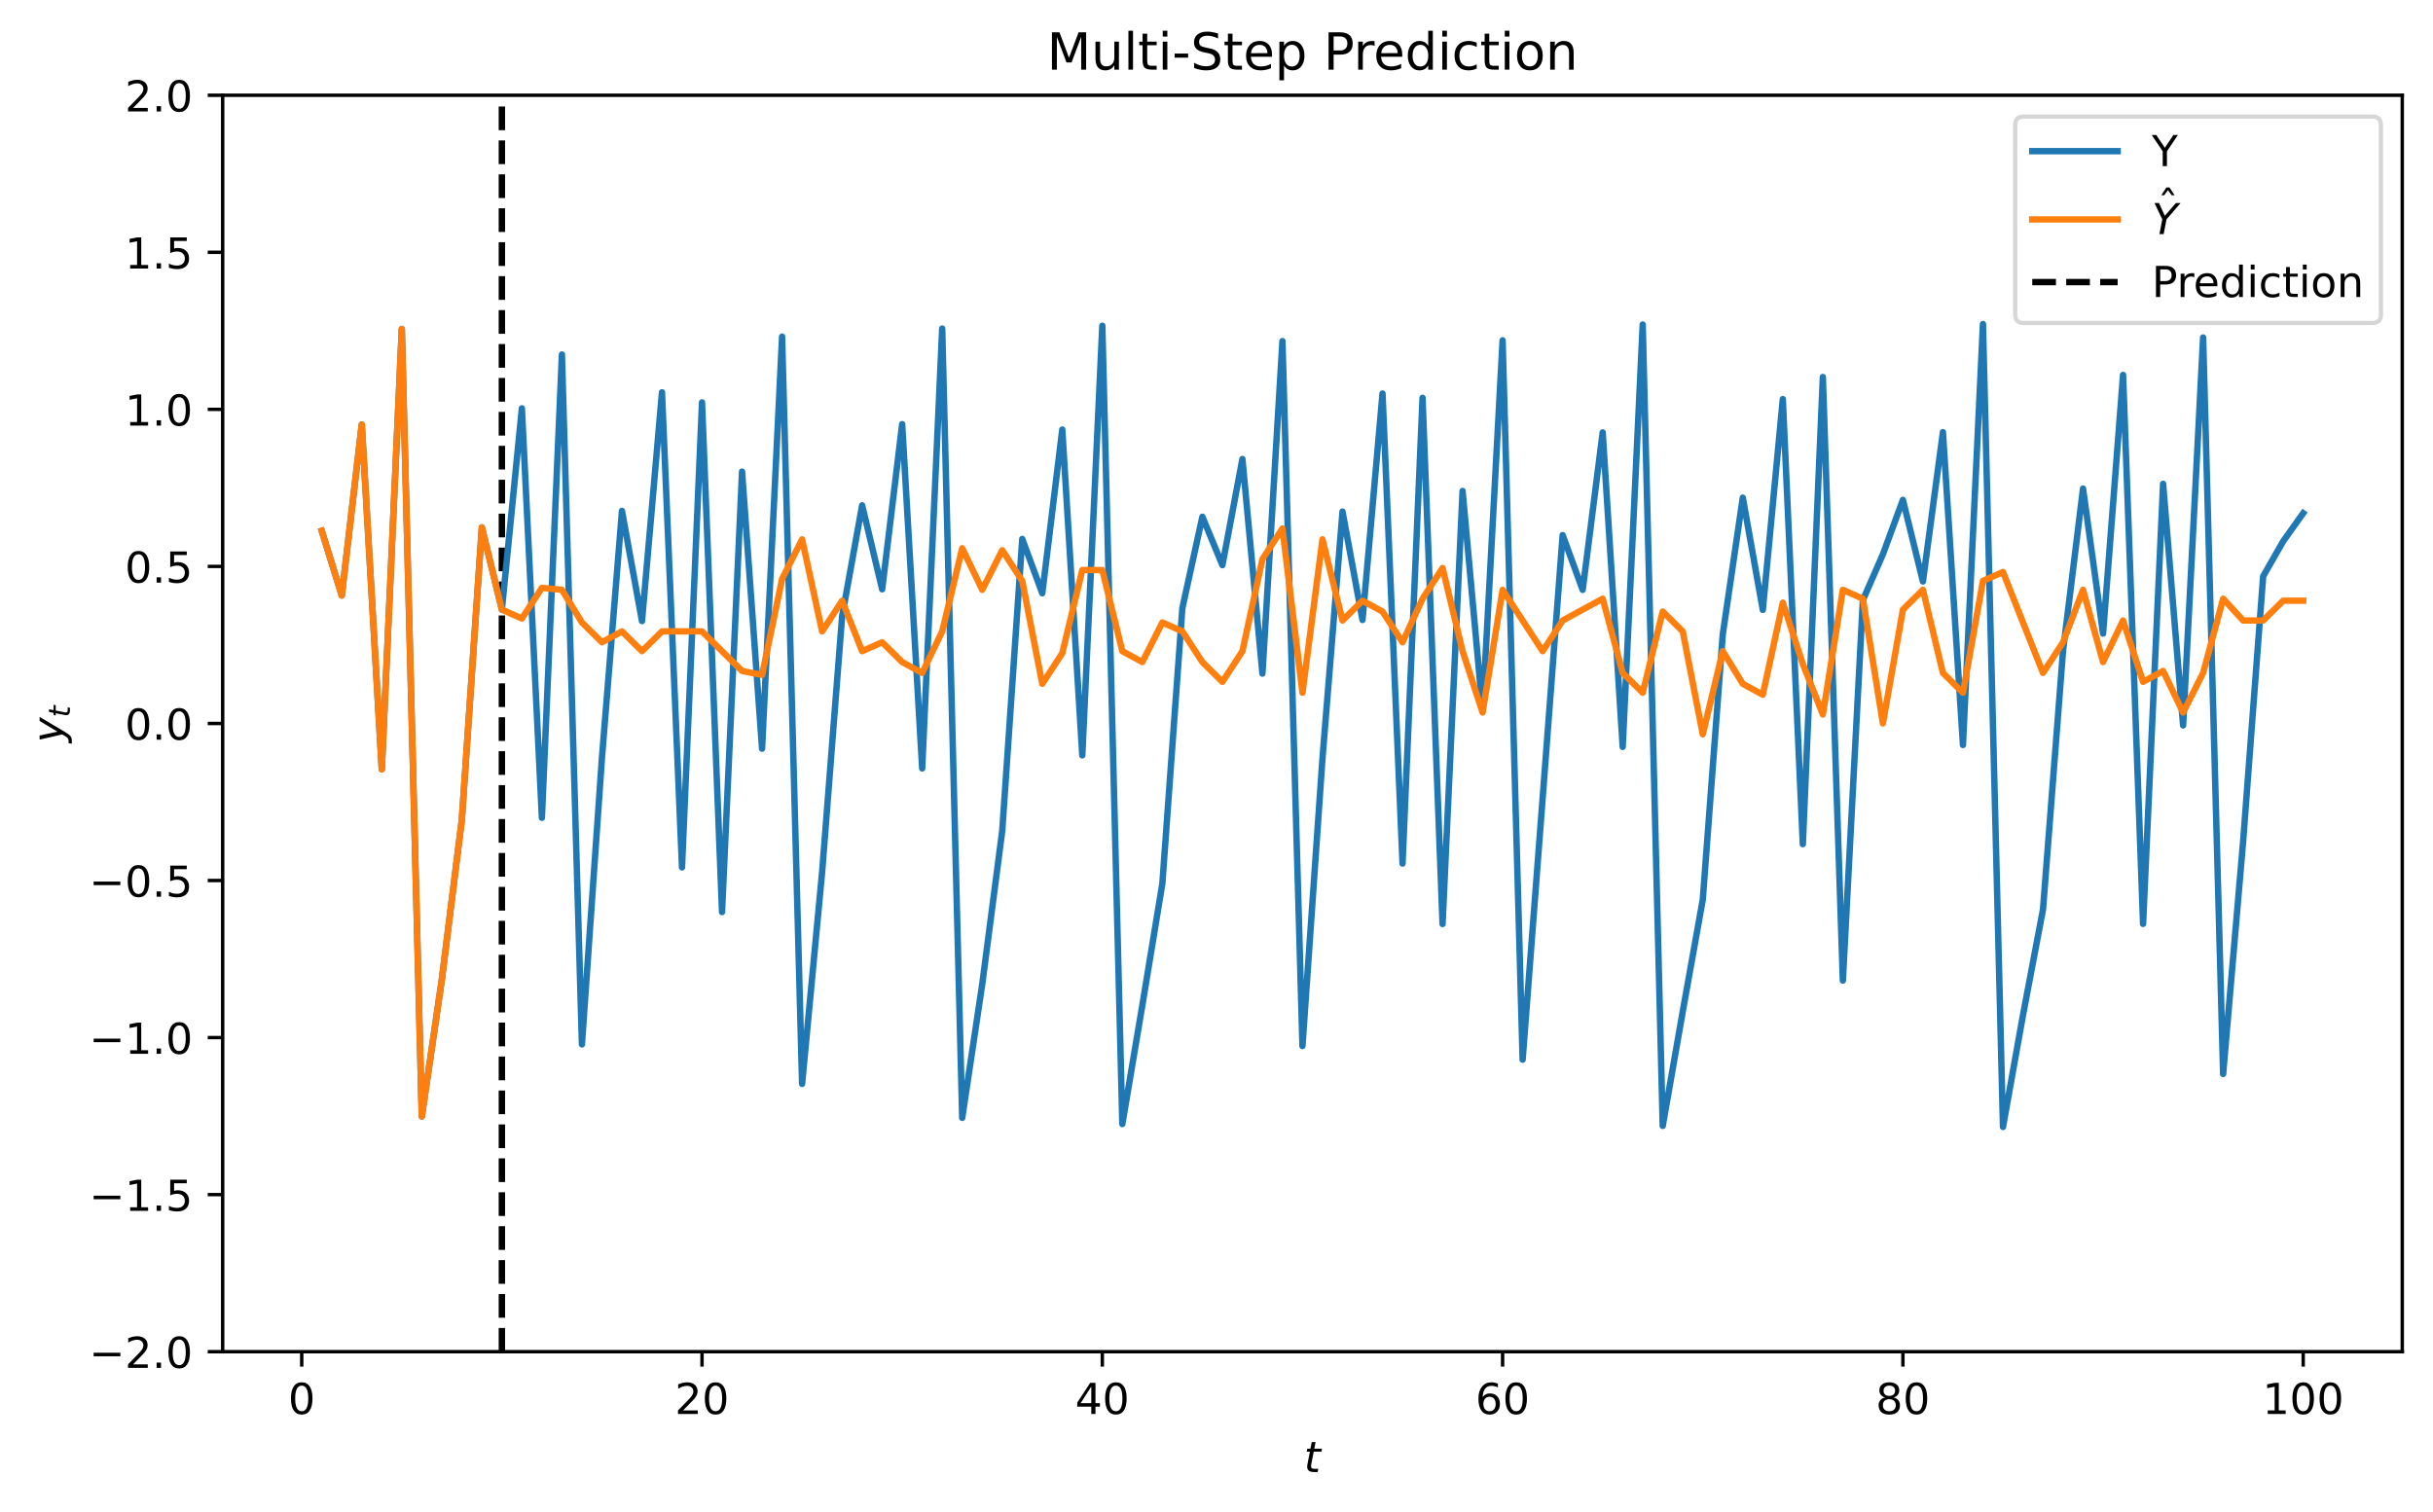
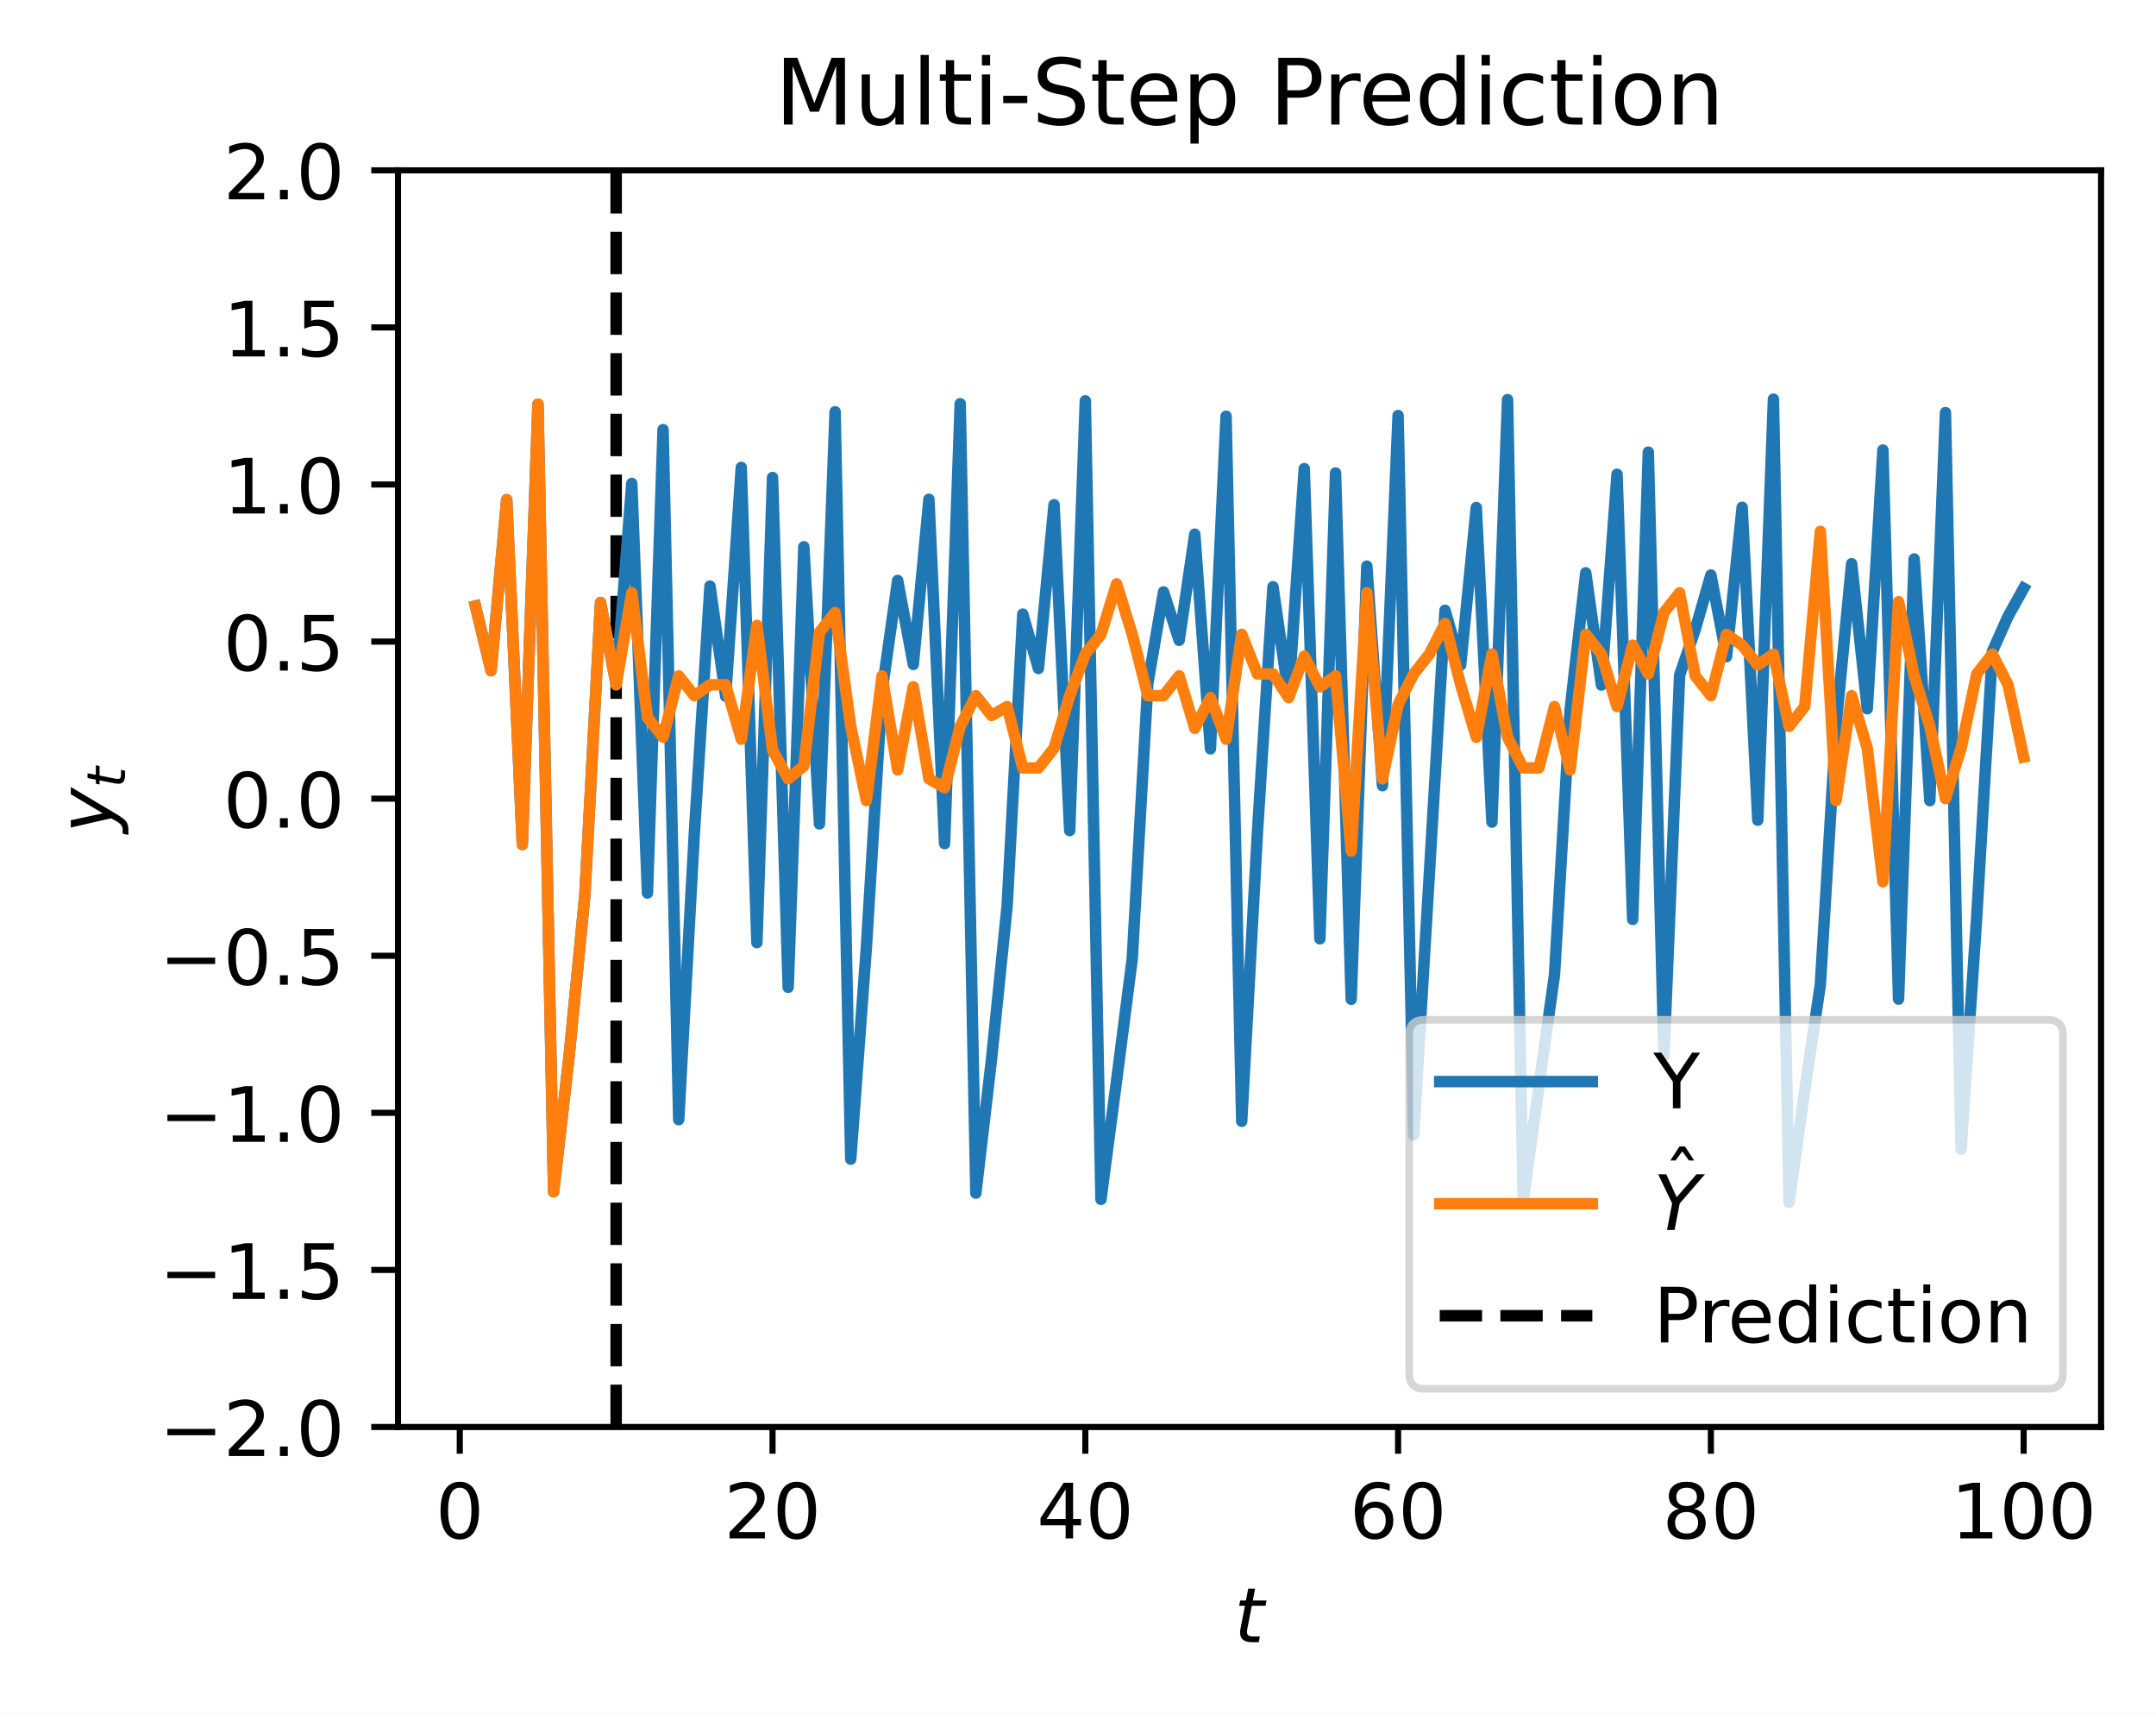
- <svg xmlns="http://www.w3.org/2000/svg" xmlns:xlink="http://www.w3.org/1999/xlink" height="354.261pt" version="1.1" viewBox="0 0 569.931 354.261" width="569.931pt">
+ <svg xmlns="http://www.w3.org/2000/svg" xmlns:xlink="http://www.w3.org/1999/xlink" height="224.531pt" version="1.1" viewBox="0 0 282.561 224.531" width="282.561pt">
  <defs>
    <style type="text/css">
*{stroke-linecap:butt;stroke-linejoin:round;}
  </style>
  </defs>
  <g id="figure_1">
    <g id="patch_1">
-       <path d="M 0 354.261  L 569.931 354.261  L 569.931 0  L 0 0  z " style="fill:#ffffff;" />
+       <path d="M 0 224.531  L 282.561 224.531  L 282.561 0  L 0 0  z " style="fill:#ffffff;" />
    </g>
    <g id="axes_1">
      <g id="patch_2">
-         <path d="M 52.161 316.705  L 562.731 316.705  L 562.731 22.318  L 52.161 22.318  z " style="fill:#ffffff;" />
+         <path d="M 52.161 186.975  L 275.361 186.975  L 275.361 22.318  L 52.161 22.318  z " style="fill:#ffffff;" />
      </g>
      <g id="matplotlib.axis_1">
        <g id="xtick_1">
          <g id="line2d_1">
            <defs>
-               <path d="M 0 0  L 0 3.5  " id="mc9b343d81b" style="stroke:#000000;stroke-width:0.8;" />
-             </defs>
-             <g>
-               <use style="stroke:#000000;stroke-width:0.8;" x="70.68" xlink:href="#mc9b343d81b" y="316.705" />
+               <path d="M 0 0  L 0 3.5  " id="mb0bfdcddae" style="stroke:#000000;stroke-width:0.8;" />
+             </defs>
+             <g>
+               <use style="stroke:#000000;stroke-width:0.8;" x="60.257" xlink:href="#mb0bfdcddae" y="186.975" />
            </g>
          </g>
          <g id="text_1">
            <defs>
              <path d="M 31.781 66.406  Q 24.172 66.406 20.328 58.906  Q 16.5 51.422 16.5 36.375  Q 16.5 21.391 20.328 13.891  Q 24.172 6.391 31.781 6.391  Q 39.453 6.391 43.281 13.891  Q 47.125 21.391 47.125 36.375  Q 47.125 51.422 43.281 58.906  Q 39.453 66.406 31.781 66.406  z M 31.781 74.219  Q 44.047 74.219 50.516 64.516  Q 56.984 54.828 56.984 36.375  Q 56.984 17.969 50.516 8.266  Q 44.047 -1.422 31.781 -1.422  Q 19.531 -1.422 13.062 8.266  Q 6.594 17.969 6.594 36.375  Q 6.594 54.828 13.062 64.516  Q 19.531 74.219 31.781 74.219  z " id="DejaVuSans-48" />
            </defs>
-             <g transform="translate(67.49899 331.303)scale(0.1 -0.1)">
+             <g transform="translate(57.07556 201.5734)scale(0.1 -0.1)">
              <use xlink:href="#DejaVuSans-48" />
            </g>
          </g>
        </g>
        <g id="xtick_2">
          <g id="line2d_2">
            <g>
-               <use style="stroke:#000000;stroke-width:0.8;" x="164.449" xlink:href="#mc9b343d81b" y="316.705" />
+               <use style="stroke:#000000;stroke-width:0.8;" x="101.249" xlink:href="#mb0bfdcddae" y="186.975" />
            </g>
          </g>
          <g id="text_2">
            <defs>
              <path d="M 19.188 8.297  L 53.609 8.297  L 53.609 0  L 7.328 0  L 7.328 8.297  Q 12.938 14.109 22.625 23.891  Q 32.328 33.688 34.812 36.531  Q 39.547 41.844 41.422 45.531  Q 43.312 49.219 43.312 52.781  Q 43.312 58.594 39.234 62.25  Q 35.156 65.922 28.609 65.922  Q 23.969 65.922 18.812 64.312  Q 13.672 62.703 7.812 59.422  L 7.812 69.391  Q 13.766 71.781 18.938 73  Q 24.125 74.219 28.422 74.219  Q 39.75 74.219 46.484 68.547  Q 53.219 62.891 53.219 53.422  Q 53.219 48.922 51.531 44.891  Q 49.859 40.875 45.406 35.406  Q 44.188 33.984 37.641 27.219  Q 31.109 20.453 19.188 8.297  z " id="DejaVuSans-50" />
            </defs>
-             <g transform="translate(158.0863 331.303)scale(0.1 -0.1)">
+             <g transform="translate(94.88604 201.5734)scale(0.1 -0.1)">
              <use xlink:href="#DejaVuSans-50" />
              <use x="63.623" xlink:href="#DejaVuSans-48" />
            </g>
          </g>
        </g>
        <g id="xtick_3">
          <g id="line2d_3">
            <g>
-               <use style="stroke:#000000;stroke-width:0.8;" x="258.217" xlink:href="#mc9b343d81b" y="316.705" />
+               <use style="stroke:#000000;stroke-width:0.8;" x="142.24" xlink:href="#mb0bfdcddae" y="186.975" />
            </g>
          </g>
          <g id="text_3">
            <defs>
              <path d="M 37.797 64.312  L 12.891 25.391  L 37.797 25.391  z M 35.203 72.906  L 47.609 72.906  L 47.609 25.391  L 58.016 25.391  L 58.016 17.188  L 47.609 17.188  L 47.609 0  L 37.797 0  L 37.797 17.188  L 4.891 17.188  L 4.891 26.703  z " id="DejaVuSans-52" />
            </defs>
-             <g transform="translate(251.8549 331.303)scale(0.1 -0.1)">
+             <g transform="translate(135.8778 201.5734)scale(0.1 -0.1)">
              <use xlink:href="#DejaVuSans-52" />
              <use x="63.623" xlink:href="#DejaVuSans-48" />
            </g>
          </g>
        </g>
        <g id="xtick_4">
          <g id="line2d_4">
            <g>
-               <use style="stroke:#000000;stroke-width:0.8;" x="351.986" xlink:href="#mc9b343d81b" y="316.705" />
+               <use style="stroke:#000000;stroke-width:0.8;" x="183.232" xlink:href="#mb0bfdcddae" y="186.975" />
            </g>
          </g>
          <g id="text_4">
            <defs>
              <path d="M 33.016 40.375  Q 26.375 40.375 22.484 35.828  Q 18.609 31.297 18.609 23.391  Q 18.609 15.531 22.484 10.953  Q 26.375 6.391 33.016 6.391  Q 39.656 6.391 43.531 10.953  Q 47.406 15.531 47.406 23.391  Q 47.406 31.297 43.531 35.828  Q 39.656 40.375 33.016 40.375  z M 52.594 71.297  L 52.594 62.312  Q 48.875 64.062 45.094 64.984  Q 41.312 65.922 37.594 65.922  Q 27.828 65.922 22.672 59.328  Q 17.531 52.734 16.797 39.406  Q 19.672 43.656 24.016 45.922  Q 28.375 48.188 33.594 48.188  Q 44.578 48.188 50.953 41.516  Q 57.328 34.859 57.328 23.391  Q 57.328 12.156 50.688 5.359  Q 44.047 -1.422 33.016 -1.422  Q 20.359 -1.422 13.672 8.266  Q 6.984 17.969 6.984 36.375  Q 6.984 53.656 15.188 63.938  Q 23.391 74.219 37.203 74.219  Q 40.922 74.219 44.703 73.484  Q 48.484 72.75 52.594 71.297  z " id="DejaVuSans-54" />
            </defs>
-             <g transform="translate(345.6235 331.303)scale(0.1 -0.1)">
+             <g transform="translate(176.8695 201.5734)scale(0.1 -0.1)">
              <use xlink:href="#DejaVuSans-54" />
              <use x="63.623" xlink:href="#DejaVuSans-48" />
            </g>
          </g>
        </g>
        <g id="xtick_5">
          <g id="line2d_5">
            <g>
-               <use style="stroke:#000000;stroke-width:0.8;" x="445.755" xlink:href="#mc9b343d81b" y="316.705" />
+               <use style="stroke:#000000;stroke-width:0.8;" x="224.224" xlink:href="#mb0bfdcddae" y="186.975" />
            </g>
          </g>
          <g id="text_5">
            <defs>
              <path d="M 31.781 34.625  Q 24.75 34.625 20.719 30.859  Q 16.703 27.094 16.703 20.516  Q 16.703 13.922 20.719 10.156  Q 24.75 6.391 31.781 6.391  Q 38.812 6.391 42.859 10.172  Q 46.922 13.969 46.922 20.516  Q 46.922 27.094 42.891 30.859  Q 38.875 34.625 31.781 34.625  z M 21.922 38.812  Q 15.578 40.375 12.031 44.719  Q 8.5 49.078 8.5 55.328  Q 8.5 64.062 14.719 69.141  Q 20.953 74.219 31.781 74.219  Q 42.672 74.219 48.875 69.141  Q 55.078 64.062 55.078 55.328  Q 55.078 49.078 51.531 44.719  Q 48 40.375 41.703 38.812  Q 48.828 37.156 52.797 32.312  Q 56.781 27.484 56.781 20.516  Q 56.781 9.906 50.312 4.234  Q 43.844 -1.422 31.781 -1.422  Q 19.734 -1.422 13.25 4.234  Q 6.781 9.906 6.781 20.516  Q 6.781 27.484 10.781 32.312  Q 14.797 37.156 21.922 38.812  z M 18.312 54.391  Q 18.312 48.734 21.844 45.562  Q 25.391 42.391 31.781 42.391  Q 38.141 42.391 41.719 45.562  Q 45.312 48.734 45.312 54.391  Q 45.312 60.062 41.719 63.234  Q 38.141 66.406 31.781 66.406  Q 25.391 66.406 21.844 63.234  Q 18.312 60.062 18.312 54.391  z " id="DejaVuSans-56" />
            </defs>
-             <g transform="translate(439.3921 331.303)scale(0.1 -0.1)">
+             <g transform="translate(217.8612 201.5734)scale(0.1 -0.1)">
              <use xlink:href="#DejaVuSans-56" />
              <use x="63.623" xlink:href="#DejaVuSans-48" />
            </g>
          </g>
        </g>
        <g id="xtick_6">
          <g id="line2d_6">
            <g>
-               <use style="stroke:#000000;stroke-width:0.8;" x="539.523" xlink:href="#mc9b343d81b" y="316.705" />
+               <use style="stroke:#000000;stroke-width:0.8;" x="265.215" xlink:href="#mb0bfdcddae" y="186.975" />
            </g>
          </g>
          <g id="text_6">
            <defs>
              <path d="M 12.406 8.297  L 28.516 8.297  L 28.516 63.922  L 10.984 60.406  L 10.984 69.391  L 28.422 72.906  L 38.281 72.906  L 38.281 8.297  L 54.391 8.297  L 54.391 0  L 12.406 0  z " id="DejaVuSans-49" />
            </defs>
-             <g transform="translate(529.9795 331.303)scale(0.1 -0.1)">
+             <g transform="translate(255.6717 201.5734)scale(0.1 -0.1)">
              <use xlink:href="#DejaVuSans-49" />
              <use x="63.623" xlink:href="#DejaVuSans-48" />
              <use x="127.246" xlink:href="#DejaVuSans-48" />
            </g>
          </g>
        </g>
        <g id="text_7">
          <defs>
            <path d="M 42.281 54.688  L 40.922 47.703  L 23 47.703  L 17.188 18.016  Q 16.891 16.359 16.75 15.234  Q 16.609 14.109 16.609 13.484  Q 16.609 10.359 18.484 8.938  Q 20.359 7.516 24.516 7.516  L 33.594 7.516  L 32.078 0  L 23.484 0  Q 15.484 0 11.547 3.125  Q 7.625 6.25 7.625 12.594  Q 7.625 13.719 7.766 15.062  Q 7.906 16.406 8.203 18.016  L 14.016 47.703  L 6.391 47.703  L 7.812 54.688  L 15.281 54.688  L 18.312 70.219  L 27.297 70.219  L 24.312 54.688  z " id="DejaVuSans-Oblique-116" />
          </defs>
-           <g transform="translate(305.4459 344.9811)scale(0.1 -0.1)">
+           <g transform="translate(161.7609 215.2515)scale(0.1 -0.1)">
            <use transform="translate(0 0.78125)" xlink:href="#DejaVuSans-Oblique-116" />
          </g>
        </g>
      </g>
      <g id="matplotlib.axis_2">
        <g id="ytick_1">
          <g id="line2d_7">
            <defs>
-               <path d="M 0 0  L -3.5 0  " id="m0a2d2aeeae" style="stroke:#000000;stroke-width:0.8;" />
-             </defs>
-             <g>
-               <use style="stroke:#000000;stroke-width:0.8;" x="52.161" xlink:href="#m0a2d2aeeae" y="316.705" />
+               <path d="M 0 0  L -3.5 0  " id="m411653b402" style="stroke:#000000;stroke-width:0.8;" />
+             </defs>
+             <g>
+               <use style="stroke:#000000;stroke-width:0.8;" x="52.161" xlink:href="#m411653b402" y="186.975" />
            </g>
          </g>
          <g id="text_8">
            <defs>
              <path d="M 10.594 35.5  L 73.188 35.5  L 73.188 27.203  L 10.594 27.203  z " id="DejaVuSans-8722" />
              <path d="M 10.688 12.406  L 21 12.406  L 21 0  L 10.688 0  z " id="DejaVuSans-46" />
            </defs>
-             <g transform="translate(20.87813 320.5037)scale(0.1 -0.1)">
+             <g transform="translate(20.87813 190.7741)scale(0.1 -0.1)">
              <use xlink:href="#DejaVuSans-8722" />
              <use x="83.789" xlink:href="#DejaVuSans-50" />
              <use x="147.412" xlink:href="#DejaVuSans-46" />
              <use x="179.199" xlink:href="#DejaVuSans-48" />
            </g>
          </g>
        </g>
        <g id="ytick_2">
          <g id="line2d_8">
            <g>
-               <use style="stroke:#000000;stroke-width:0.8;" x="52.161" xlink:href="#m0a2d2aeeae" y="279.906" />
+               <use style="stroke:#000000;stroke-width:0.8;" x="52.161" xlink:href="#m411653b402" y="166.393" />
            </g>
          </g>
          <g id="text_9">
            <defs>
              <path d="M 10.797 72.906  L 49.516 72.906  L 49.516 64.594  L 19.828 64.594  L 19.828 46.734  Q 21.969 47.469 24.109 47.828  Q 26.266 48.188 28.422 48.188  Q 40.625 48.188 47.75 41.5  Q 54.891 34.812 54.891 23.391  Q 54.891 11.625 47.562 5.094  Q 40.234 -1.422 26.906 -1.422  Q 22.312 -1.422 17.547 -0.641  Q 12.797 0.141 7.719 1.703  L 7.719 11.625  Q 12.109 9.234 16.797 8.062  Q 21.484 6.891 26.703 6.891  Q 35.156 6.891 40.078 11.328  Q 45.016 15.766 45.016 23.391  Q 45.016 31 40.078 35.438  Q 35.156 39.891 26.703 39.891  Q 22.75 39.891 18.812 39.016  Q 14.891 38.141 10.797 36.281  z " id="DejaVuSans-53" />
            </defs>
-             <g transform="translate(20.87813 283.7054)scale(0.1 -0.1)">
+             <g transform="translate(20.87813 170.192)scale(0.1 -0.1)">
              <use xlink:href="#DejaVuSans-8722" />
              <use x="83.789" xlink:href="#DejaVuSans-49" />
              <use x="147.412" xlink:href="#DejaVuSans-46" />
              <use x="179.199" xlink:href="#DejaVuSans-53" />
            </g>
          </g>
        </g>
        <g id="ytick_3">
          <g id="line2d_9">
            <g>
-               <use style="stroke:#000000;stroke-width:0.8;" x="52.161" xlink:href="#m0a2d2aeeae" y="243.108" />
+               <use style="stroke:#000000;stroke-width:0.8;" x="52.161" xlink:href="#m411653b402" y="145.811" />
            </g>
          </g>
          <g id="text_10">
-             <g transform="translate(20.87813 246.9071)scale(0.1 -0.1)">
+             <g transform="translate(20.87813 149.6099)scale(0.1 -0.1)">
              <use xlink:href="#DejaVuSans-8722" />
              <use x="83.789" xlink:href="#DejaVuSans-49" />
              <use x="147.412" xlink:href="#DejaVuSans-46" />
              <use x="179.199" xlink:href="#DejaVuSans-48" />
            </g>
          </g>
        </g>
        <g id="ytick_4">
          <g id="line2d_10">
            <g>
-               <use style="stroke:#000000;stroke-width:0.8;" x="52.161" xlink:href="#m0a2d2aeeae" y="206.31" />
+               <use style="stroke:#000000;stroke-width:0.8;" x="52.161" xlink:href="#m411653b402" y="125.229" />
            </g>
          </g>
          <g id="text_11">
-             <g transform="translate(20.87813 210.1088)scale(0.1 -0.1)">
+             <g transform="translate(20.87813 129.0278)scale(0.1 -0.1)">
              <use xlink:href="#DejaVuSans-8722" />
              <use x="83.789" xlink:href="#DejaVuSans-48" />
              <use x="147.412" xlink:href="#DejaVuSans-46" />
              <use x="179.199" xlink:href="#DejaVuSans-53" />
            </g>
          </g>
        </g>
        <g id="ytick_5">
          <g id="line2d_11">
            <g>
-               <use style="stroke:#000000;stroke-width:0.8;" x="52.161" xlink:href="#m0a2d2aeeae" y="169.511" />
+               <use style="stroke:#000000;stroke-width:0.8;" x="52.161" xlink:href="#m411653b402" y="104.647" />
            </g>
          </g>
          <g id="text_12">
-             <g transform="translate(29.25781 173.3105)scale(0.1 -0.1)">
+             <g transform="translate(29.25781 108.4457)scale(0.1 -0.1)">
              <use xlink:href="#DejaVuSans-48" />
              <use x="63.623" xlink:href="#DejaVuSans-46" />
              <use x="95.41" xlink:href="#DejaVuSans-48" />
            </g>
          </g>
        </g>
        <g id="ytick_6">
          <g id="line2d_12">
            <g>
-               <use style="stroke:#000000;stroke-width:0.8;" x="52.161" xlink:href="#m0a2d2aeeae" y="132.713" />
+               <use style="stroke:#000000;stroke-width:0.8;" x="52.161" xlink:href="#m411653b402" y="84.064" />
            </g>
          </g>
          <g id="text_13">
-             <g transform="translate(29.25781 136.5122)scale(0.1 -0.1)">
+             <g transform="translate(29.25781 87.86364)scale(0.1 -0.1)">
              <use xlink:href="#DejaVuSans-48" />
              <use x="63.623" xlink:href="#DejaVuSans-46" />
              <use x="95.41" xlink:href="#DejaVuSans-53" />
            </g>
          </g>
        </g>
        <g id="ytick_7">
          <g id="line2d_13">
            <g>
-               <use style="stroke:#000000;stroke-width:0.8;" x="52.161" xlink:href="#m0a2d2aeeae" y="95.915" />
+               <use style="stroke:#000000;stroke-width:0.8;" x="52.161" xlink:href="#m411653b402" y="63.482" />
            </g>
          </g>
          <g id="text_14">
-             <g transform="translate(29.25781 99.71394)scale(0.1 -0.1)">
+             <g transform="translate(29.25781 67.28154)scale(0.1 -0.1)">
              <use xlink:href="#DejaVuSans-49" />
              <use x="63.623" xlink:href="#DejaVuSans-46" />
              <use x="95.41" xlink:href="#DejaVuSans-48" />
            </g>
          </g>
        </g>
        <g id="ytick_8">
          <g id="line2d_14">
            <g>
-               <use style="stroke:#000000;stroke-width:0.8;" x="52.161" xlink:href="#m0a2d2aeeae" y="59.116" />
+               <use style="stroke:#000000;stroke-width:0.8;" x="52.161" xlink:href="#m411653b402" y="42.9" />
            </g>
          </g>
          <g id="text_15">
-             <g transform="translate(29.25781 62.91564)scale(0.1 -0.1)">
+             <g transform="translate(29.25781 46.69944)scale(0.1 -0.1)">
              <use xlink:href="#DejaVuSans-49" />
              <use x="63.623" xlink:href="#DejaVuSans-46" />
              <use x="95.41" xlink:href="#DejaVuSans-53" />
            </g>
          </g>
        </g>
        <g id="ytick_9">
          <g id="line2d_15">
            <g>
-               <use style="stroke:#000000;stroke-width:0.8;" x="52.161" xlink:href="#m0a2d2aeeae" y="22.318" />
+               <use style="stroke:#000000;stroke-width:0.8;" x="52.161" xlink:href="#m411653b402" y="22.318" />
            </g>
          </g>
          <g id="text_16">
            <g transform="translate(29.25781 26.11734)scale(0.1 -0.1)">
              <use xlink:href="#DejaVuSans-50" />
              <use x="63.623" xlink:href="#DejaVuSans-46" />
              <use x="95.41" xlink:href="#DejaVuSans-48" />
            </g>
          </g>
        </g>
        <g id="text_17">
          <defs>
            <path d="M 24.812 -5.078  Q 18.562 -15.578 14.625 -18.188  Q 10.688 -20.797 4.594 -20.797  L -2.484 -20.797  L -0.984 -13.281  L 4.203 -13.281  Q 7.953 -13.281 10.594 -11.234  Q 13.234 -9.188 16.5 -3.219  L 19.281 2  L 7.172 54.688  L 16.703 54.688  L 25.781 12.797  L 50.875 54.688  L 60.297 54.688  z " id="DejaVuSans-Oblique-121" />
          </defs>
-           <g transform="translate(14.77812 174.0113)rotate(-90)scale(0.1 -0.1)">
+           <g transform="translate(14.77812 109.1465)rotate(-90)scale(0.1 -0.1)">
            <use transform="translate(0 0.3125)" xlink:href="#DejaVuSans-Oblique-121" />
            <use transform="translate(59.17969 -16.09375)scale(0.7)" xlink:href="#DejaVuSans-Oblique-116" />
          </g>
        </g>
      </g>
      <g id="LineCollection_1">
-         <path clip-path="url(#p5757288690)" d="M 117.565 316.705  L 117.565 22.318  " style="fill:none;stroke:#000000;stroke-dasharray:5.55,2.4;stroke-dashoffset:0;stroke-width:1.5;" />
+         <path clip-path="url(#pa07f1b33d8)" d="M 80.753 186.975  L 80.753 22.318  " style="fill:none;stroke:#000000;stroke-dasharray:5.55,2.4;stroke-dashoffset:0;stroke-width:1.5;" />
      </g>
      <g id="line2d_16">
-         <path clip-path="url(#p5757288690)" d="M 75.369 124.377  L 80.057 139.536  L 84.746 99.467  L 89.434 180.252  L 94.122 77.096  L 98.811 261.602  L 103.499 229.516  L 108.188 192.033  L 112.876 123.565  L 117.565 142.83  L 122.253 95.673  L 126.941 191.622  L 131.63 83.064  L 136.318 244.708  L 141.007 177.545  L 145.695 119.702  L 150.384 145.52  L 155.072 91.921  L 159.76 203.239  L 164.449 94.277  L 169.137 213.704  L 173.826 110.496  L 178.514 175.424  L 183.203 78.875  L 187.891 253.957  L 192.579 204.377  L 197.268 144.372  L 201.956 118.396  L 206.645 138.075  L 211.333 99.379  L 216.022 180.047  L 220.71 76.987  L 225.398 261.925  L 230.087 230.616  L 234.775 194.664  L 239.464 126.281  L 244.152 139.011  L 248.841 100.642  L 253.529 176.989  L 258.217 76.317  L 262.906 263.371  L 267.594 235.539  L 272.283 207.006  L 276.971 142.466  L 281.66 121.077  L 286.348 132.425  L 291.036 107.547  L 295.725 157.827  L 300.413 79.923  L 305.102 245.087  L 309.79 177.689  L 314.479 119.86  L 319.167 145.264  L 323.855 92.203  L 328.544 202.331  L 333.232 93.212  L 337.921 216.503  L 342.609 115.03  L 347.298 166.475  L 351.986 79.746  L 356.674 248.285  L 361.363 187.027  L 366.051 125.383  L 370.74 138.213  L 375.428 101.311  L 380.117 175.005  L 384.805 76.029  L 389.493 263.801  L 394.182 236.993  L 398.87 210.827  L 403.559 148.63  L 408.247 116.604  L 412.936 142.898  L 417.624 93.515  L 422.312 197.794  L 427.001 88.333  L 431.689 229.759  L 436.378 140.608  L 441.066 129.88  L 445.755 117.121  L 450.443 136.238  L 455.131 101.257  L 459.82 174.552  L 464.508 75.922  L 469.197 264.046  L 473.885 237.839  L 478.574 213.085  L 483.262 152.531  L 487.95 114.472  L 492.639 148.447  L 497.327 87.843  L 502.016 216.47  L 506.704 113.362  L 511.393 169.976  L 516.081 79.074  L 520.769 251.638  L 525.458 197.088  L 530.146 135.019  L 534.835 126.819  L 539.523 120.238  " style="fill:none;stroke:#1f77b4;stroke-linecap:square;stroke-width:1.5;" />
+         <path clip-path="url(#pa07f1b33d8)" d="M 62.306 79.402  L 64.356 87.881  L 66.406 65.469  L 68.455 110.654  L 70.505 52.956  L 72.554 156.155  L 74.604 138.208  L 76.653 117.243  L 78.703 78.948  L 80.753 89.723  L 82.802 63.347  L 84.852 117.014  L 86.901 56.294  L 88.951 146.706  L 91.001 109.14  L 93.05 76.787  L 95.1 91.228  L 97.149 61.248  L 99.199 123.511  L 101.249 62.566  L 103.298 129.365  L 105.348 71.638  L 107.397 107.954  L 109.447 53.952  L 111.496 151.879  L 113.546 124.148  L 115.596 90.586  L 117.645 76.057  L 119.695 87.063  L 121.744 65.42  L 123.794 110.539  L 125.844 52.895  L 127.893 156.335  L 129.943 138.824  L 131.992 118.715  L 134.042 80.467  L 136.092 87.587  L 138.141 66.126  L 140.191 108.829  L 142.24 52.521  L 144.29 157.144  L 146.339 141.578  L 148.389 125.618  L 150.439 89.519  L 152.488 77.556  L 154.538 83.904  L 156.587 69.989  L 158.637 98.111  L 160.687 54.538  L 162.736 146.918  L 164.786 109.221  L 166.835 76.875  L 168.885 91.085  L 170.934 61.406  L 172.984 123.003  L 175.034 61.971  L 177.083 130.93  L 179.133 74.174  L 181.182 102.948  L 183.232 54.439  L 185.282 148.706  L 187.331 114.443  L 189.381 79.964  L 191.43 87.141  L 193.48 66.5  L 195.53 107.719  L 197.579 52.36  L 199.629 157.385  L 201.678 142.391  L 203.728 127.755  L 205.777 92.967  L 207.827 75.054  L 209.877 89.761  L 211.926 62.14  L 213.976 120.466  L 216.025 59.241  L 218.075 138.344  L 220.125 88.48  L 222.174 82.48  L 224.224 75.343  L 226.273 86.036  L 228.323 66.471  L 230.373 107.466  L 232.422 52.3  L 234.472 157.522  L 236.521 142.864  L 238.571 129.018  L 240.62 95.149  L 242.67 73.862  L 244.72 92.865  L 246.769 58.968  L 248.819 130.912  L 250.868 73.241  L 252.918 104.906  L 254.968 54.063  L 257.017 150.582  L 259.067 120.071  L 261.116 85.354  L 263.166 80.768  L 265.215 77.087  " style="fill:none;stroke:#1f77b4;stroke-linecap:square;stroke-width:1.5;" />
      </g>
      <g id="line2d_17">
-         <path clip-path="url(#p5757288690)" d="M 75.369 124.377  L 80.057 139.536  L 84.746 99.467  L 89.434 180.252  L 94.122 77.096  L 98.811 261.602  L 103.499 229.516  L 108.188 192.033  L 112.876 123.565  L 117.565 142.83  L 122.253 144.922  L 126.941 137.735  L 131.63 138.198  L 136.318 145.848  L 141.007 150.485  L 145.695 147.935  L 150.384 152.572  L 155.072 147.935  L 159.76 147.935  L 164.449 147.935  L 169.137 152.572  L 173.826 157.209  L 178.514 158.135  L 183.203 135.648  L 187.891 126.374  L 192.579 147.935  L 197.268 140.748  L 201.956 152.572  L 206.645 150.485  L 211.333 155.122  L 216.022 157.672  L 220.71 147.935  L 225.398 128.461  L 230.087 138.198  L 234.775 128.924  L 239.464 136.111  L 244.152 160.222  L 248.841 153.035  L 253.529 133.561  L 258.217 133.561  L 262.906 152.572  L 267.594 155.122  L 272.283 145.848  L 276.971 147.935  L 281.66 155.122  L 286.348 159.759  L 291.036 152.572  L 295.725 131.011  L 300.413 123.824  L 305.102 162.309  L 309.79 126.374  L 314.479 145.385  L 319.167 140.748  L 323.855 143.298  L 328.544 150.485  L 333.232 140.285  L 337.921 133.098  L 342.609 152.572  L 347.298 166.946  L 351.986 138.198  L 356.674 145.385  L 361.363 152.572  L 366.051 145.385  L 370.74 142.835  L 375.428 140.285  L 380.117 157.672  L 384.805 162.309  L 389.493 143.298  L 394.182 147.935  L 398.87 172.046  L 403.559 152.572  L 408.247 160.222  L 412.936 162.772  L 417.624 141.211  L 422.312 155.585  L 427.001 167.409  L 431.689 138.198  L 436.378 140.285  L 441.066 169.496  L 445.755 142.835  L 450.443 138.198  L 455.131 157.672  L 459.82 162.309  L 464.508 136.111  L 469.197 134.024  L 473.885 145.848  L 478.574 157.672  L 483.262 150.485  L 487.95 138.198  L 492.639 155.122  L 497.327 145.385  L 502.016 159.759  L 506.704 157.209  L 511.393 166.946  L 516.081 157.672  L 520.769 140.285  L 525.458 145.385  L 530.146 145.385  L 534.835 140.748  L 539.523 140.748  " style="fill:none;stroke:#ff7f0e;stroke-linecap:square;stroke-width:1.5;" />
+         <path clip-path="url(#pa07f1b33d8)" d="M 62.306 79.402  L 64.356 87.881  L 66.406 65.469  L 68.455 110.654  L 70.505 52.956  L 72.554 156.155  L 74.604 138.208  L 76.653 117.243  L 78.703 78.948  L 80.753 89.723  L 82.802 77.666  L 84.852 94.005  L 86.901 96.598  L 88.951 88.559  L 91.001 91.152  L 93.05 89.726  L 95.1 89.726  L 97.149 96.857  L 99.199 81.945  L 101.249 98.284  L 103.298 102.044  L 105.348 100.359  L 107.397 82.853  L 109.447 80.26  L 111.496 95.172  L 113.546 104.897  L 115.596 88.559  L 117.645 100.877  L 119.695 89.985  L 121.744 102.044  L 123.794 103.212  L 125.844 95.172  L 127.893 91.152  L 129.943 93.746  L 131.992 92.578  L 134.042 100.618  L 136.092 100.618  L 138.141 98.025  L 140.191 91.152  L 142.24 85.706  L 144.29 83.112  L 146.339 76.499  L 148.389 83.112  L 150.439 91.152  L 152.488 91.152  L 154.538 88.559  L 156.587 95.431  L 158.637 91.411  L 160.687 96.857  L 162.736 83.112  L 164.786 88.3  L 166.835 88.3  L 168.885 91.411  L 170.934 85.965  L 172.984 89.985  L 175.034 88.559  L 177.083 111.51  L 179.133 77.666  L 181.182 102.044  L 183.232 92.319  L 185.282 88.3  L 187.331 85.706  L 189.381 81.686  L 191.43 89.726  L 193.48 96.598  L 195.53 85.706  L 197.579 96.598  L 199.629 100.618  L 201.678 100.618  L 203.728 92.578  L 205.777 100.877  L 207.827 83.112  L 209.877 85.706  L 211.926 92.578  L 213.976 84.539  L 216.025 88.3  L 218.075 80.26  L 220.125 77.666  L 222.174 88.559  L 224.224 91.152  L 226.273 83.112  L 228.323 84.539  L 230.373 87.132  L 232.422 85.706  L 234.472 95.172  L 236.521 92.578  L 238.571 69.627  L 240.62 104.897  L 242.67 91.152  L 244.72 98.025  L 246.769 115.53  L 248.819 78.834  L 250.868 88.559  L 252.918 95.172  L 254.968 104.638  L 257.017 98.025  L 259.067 88.3  L 261.116 85.706  L 263.166 89.726  L 265.215 99.192  " style="fill:none;stroke:#ff7f0e;stroke-linecap:square;stroke-width:1.5;" />
      </g>
      <g id="patch_3">
-         <path d="M 52.161 316.705  L 52.161 22.318  " style="fill:none;stroke:#000000;stroke-linecap:square;stroke-linejoin:miter;stroke-width:0.8;" />
+         <path d="M 52.161 186.975  L 52.161 22.318  " style="fill:none;stroke:#000000;stroke-linecap:square;stroke-linejoin:miter;stroke-width:0.8;" />
      </g>
      <g id="patch_4">
-         <path d="M 562.731 316.705  L 562.731 22.318  " style="fill:none;stroke:#000000;stroke-linecap:square;stroke-linejoin:miter;stroke-width:0.8;" />
+         <path d="M 275.361 186.975  L 275.361 22.318  " style="fill:none;stroke:#000000;stroke-linecap:square;stroke-linejoin:miter;stroke-width:0.8;" />
      </g>
      <g id="patch_5">
-         <path d="M 52.161 316.705  L 562.731 316.705  " style="fill:none;stroke:#000000;stroke-linecap:square;stroke-linejoin:miter;stroke-width:0.8;" />
+         <path d="M 52.161 186.975  L 275.361 186.975  " style="fill:none;stroke:#000000;stroke-linecap:square;stroke-linejoin:miter;stroke-width:0.8;" />
      </g>
      <g id="patch_6">
-         <path d="M 52.161 22.318  L 562.731 22.318  " style="fill:none;stroke:#000000;stroke-linecap:square;stroke-linejoin:miter;stroke-width:0.8;" />
+         <path d="M 52.161 22.318  L 275.361 22.318  " style="fill:none;stroke:#000000;stroke-linecap:square;stroke-linejoin:miter;stroke-width:0.8;" />
      </g>
      <g id="text_18">
        <defs>
          <path d="M 9.812 72.906  L 24.516 72.906  L 43.109 23.297  L 61.812 72.906  L 76.516 72.906  L 76.516 0  L 66.891 0  L 66.891 64.016  L 48.094 14.016  L 38.188 14.016  L 19.391 64.016  L 19.391 0  L 9.812 0  z " id="DejaVuSans-77" />
          <path d="M 8.5 21.578  L 8.5 54.688  L 17.484 54.688  L 17.484 21.922  Q 17.484 14.156 20.5 10.266  Q 23.531 6.391 29.594 6.391  Q 36.859 6.391 41.078 11.031  Q 45.312 15.672 45.312 23.688  L 45.312 54.688  L 54.297 54.688  L 54.297 0  L 45.312 0  L 45.312 8.406  Q 42.047 3.422 37.719 1  Q 33.406 -1.422 27.688 -1.422  Q 18.266 -1.422 13.375 4.438  Q 8.5 10.297 8.5 21.578  z M 31.109 56  z " id="DejaVuSans-117" />
          <path d="M 9.422 75.984  L 18.406 75.984  L 18.406 0  L 9.422 0  z " id="DejaVuSans-108" />
          <path d="M 18.312 70.219  L 18.312 54.688  L 36.812 54.688  L 36.812 47.703  L 18.312 47.703  L 18.312 18.016  Q 18.312 11.328 20.141 9.422  Q 21.969 7.516 27.594 7.516  L 36.812 7.516  L 36.812 0  L 27.594 0  Q 17.188 0 13.234 3.875  Q 9.281 7.766 9.281 18.016  L 9.281 47.703  L 2.688 47.703  L 2.688 54.688  L 9.281 54.688  L 9.281 70.219  z " id="DejaVuSans-116" />
          <path d="M 9.422 54.688  L 18.406 54.688  L 18.406 0  L 9.422 0  z M 9.422 75.984  L 18.406 75.984  L 18.406 64.594  L 9.422 64.594  z " id="DejaVuSans-105" />
          <path d="M 4.891 31.391  L 31.203 31.391  L 31.203 23.391  L 4.891 23.391  z " id="DejaVuSans-45" />
          <path d="M 53.516 70.516  L 53.516 60.891  Q 47.906 63.578 42.922 64.891  Q 37.938 66.219 33.297 66.219  Q 25.25 66.219 20.875 63.094  Q 16.5 59.969 16.5 54.203  Q 16.5 49.359 19.406 46.891  Q 22.312 44.438 30.422 42.922  L 36.375 41.703  Q 47.406 39.594 52.656 34.297  Q 57.906 29 57.906 20.125  Q 57.906 9.516 50.797 4.047  Q 43.703 -1.422 29.984 -1.422  Q 24.812 -1.422 18.969 -0.25  Q 13.141 0.922 6.891 3.219  L 6.891 13.375  Q 12.891 10.016 18.656 8.297  Q 24.422 6.594 29.984 6.594  Q 38.422 6.594 43.016 9.906  Q 47.609 13.234 47.609 19.391  Q 47.609 24.75 44.312 27.781  Q 41.016 30.812 33.5 32.328  L 27.484 33.5  Q 16.453 35.688 11.516 40.375  Q 6.594 45.062 6.594 53.422  Q 6.594 63.094 13.406 68.656  Q 20.219 74.219 32.172 74.219  Q 37.312 74.219 42.625 73.281  Q 47.953 72.359 53.516 70.516  z " id="DejaVuSans-83" />
          <path d="M 56.203 29.594  L 56.203 25.203  L 14.891 25.203  Q 15.484 15.922 20.484 11.062  Q 25.484 6.203 34.422 6.203  Q 39.594 6.203 44.453 7.469  Q 49.312 8.734 54.109 11.281  L 54.109 2.781  Q 49.266 0.734 44.188 -0.344  Q 39.109 -1.422 33.891 -1.422  Q 20.797 -1.422 13.156 6.188  Q 5.516 13.812 5.516 26.812  Q 5.516 40.234 12.766 48.109  Q 20.016 56 32.328 56  Q 43.359 56 49.781 48.891  Q 56.203 41.797 56.203 29.594  z M 47.219 32.234  Q 47.125 39.594 43.094 43.984  Q 39.062 48.391 32.422 48.391  Q 24.906 48.391 20.391 44.141  Q 15.875 39.891 15.188 32.172  z " id="DejaVuSans-101" />
          <path d="M 18.109 8.203  L 18.109 -20.797  L 9.078 -20.797  L 9.078 54.688  L 18.109 54.688  L 18.109 46.391  Q 20.953 51.266 25.266 53.625  Q 29.594 56 35.594 56  Q 45.562 56 51.781 48.094  Q 58.016 40.188 58.016 27.297  Q 58.016 14.406 51.781 6.484  Q 45.562 -1.422 35.594 -1.422  Q 29.594 -1.422 25.266 0.953  Q 20.953 3.328 18.109 8.203  z M 48.688 27.297  Q 48.688 37.203 44.609 42.844  Q 40.531 48.484 33.406 48.484  Q 26.266 48.484 22.188 42.844  Q 18.109 37.203 18.109 27.297  Q 18.109 17.391 22.188 11.75  Q 26.266 6.109 33.406 6.109  Q 40.531 6.109 44.609 11.75  Q 48.688 17.391 48.688 27.297  z " id="DejaVuSans-112" />
          <path id="DejaVuSans-32" />
          <path d="M 19.672 64.797  L 19.672 37.406  L 32.078 37.406  Q 38.969 37.406 42.719 40.969  Q 46.484 44.531 46.484 51.125  Q 46.484 57.672 42.719 61.234  Q 38.969 64.797 32.078 64.797  z M 9.812 72.906  L 32.078 72.906  Q 44.344 72.906 50.609 67.359  Q 56.891 61.812 56.891 51.125  Q 56.891 40.328 50.609 34.812  Q 44.344 29.297 32.078 29.297  L 19.672 29.297  L 19.672 0  L 9.812 0  z " id="DejaVuSans-80" />
          <path d="M 41.109 46.297  Q 39.594 47.172 37.812 47.578  Q 36.031 48 33.891 48  Q 26.266 48 22.188 43.047  Q 18.109 38.094 18.109 28.812  L 18.109 0  L 9.078 0  L 9.078 54.688  L 18.109 54.688  L 18.109 46.188  Q 20.953 51.172 25.484 53.578  Q 30.031 56 36.531 56  Q 37.453 56 38.578 55.875  Q 39.703 55.766 41.062 55.516  z " id="DejaVuSans-114" />
          <path d="M 45.406 46.391  L 45.406 75.984  L 54.391 75.984  L 54.391 0  L 45.406 0  L 45.406 8.203  Q 42.578 3.328 38.25 0.953  Q 33.938 -1.422 27.875 -1.422  Q 17.969 -1.422 11.734 6.484  Q 5.516 14.406 5.516 27.297  Q 5.516 40.188 11.734 48.094  Q 17.969 56 27.875 56  Q 33.938 56 38.25 53.625  Q 42.578 51.266 45.406 46.391  z M 14.797 27.297  Q 14.797 17.391 18.875 11.75  Q 22.953 6.109 30.078 6.109  Q 37.203 6.109 41.297 11.75  Q 45.406 17.391 45.406 27.297  Q 45.406 37.203 41.297 42.844  Q 37.203 48.484 30.078 48.484  Q 22.953 48.484 18.875 42.844  Q 14.797 37.203 14.797 27.297  z " id="DejaVuSans-100" />
          <path d="M 48.781 52.594  L 48.781 44.188  Q 44.969 46.297 41.141 47.344  Q 37.312 48.391 33.406 48.391  Q 24.656 48.391 19.812 42.844  Q 14.984 37.312 14.984 27.297  Q 14.984 17.281 19.812 11.734  Q 24.656 6.203 33.406 6.203  Q 37.312 6.203 41.141 7.25  Q 44.969 8.297 48.781 10.406  L 48.781 2.094  Q 45.016 0.344 40.984 -0.531  Q 36.969 -1.422 32.422 -1.422  Q 20.062 -1.422 12.781 6.344  Q 5.516 14.109 5.516 27.297  Q 5.516 40.672 12.859 48.328  Q 20.219 56 33.016 56  Q 37.156 56 41.109 55.141  Q 45.062 54.297 48.781 52.594  z " id="DejaVuSans-99" />
          <path d="M 30.609 48.391  Q 23.391 48.391 19.188 42.75  Q 14.984 37.109 14.984 27.297  Q 14.984 17.484 19.156 11.844  Q 23.344 6.203 30.609 6.203  Q 37.797 6.203 41.984 11.859  Q 46.188 17.531 46.188 27.297  Q 46.188 37.016 41.984 42.703  Q 37.797 48.391 30.609 48.391  z M 30.609 56  Q 42.328 56 49.016 48.375  Q 55.719 40.766 55.719 27.297  Q 55.719 13.875 49.016 6.219  Q 42.328 -1.422 30.609 -1.422  Q 18.844 -1.422 12.172 6.219  Q 5.516 13.875 5.516 27.297  Q 5.516 40.766 12.172 48.375  Q 18.844 56 30.609 56  z " id="DejaVuSans-111" />
          <path d="M 54.891 33.016  L 54.891 0  L 45.906 0  L 45.906 32.719  Q 45.906 40.484 42.875 44.328  Q 39.844 48.188 33.797 48.188  Q 26.516 48.188 22.312 43.547  Q 18.109 38.922 18.109 30.906  L 18.109 0  L 9.078 0  L 9.078 54.688  L 18.109 54.688  L 18.109 46.188  Q 21.344 51.125 25.703 53.562  Q 30.078 56 35.797 56  Q 45.219 56 50.047 50.172  Q 54.891 44.344 54.891 33.016  z " id="DejaVuSans-110" />
        </defs>
-         <g transform="translate(245.2428 16.31812)scale(0.12 -0.12)">
+         <g transform="translate(101.5578 16.31812)scale(0.12 -0.12)">
          <use xlink:href="#DejaVuSans-77" />
          <use x="86.279" xlink:href="#DejaVuSans-117" />
          <use x="149.658" xlink:href="#DejaVuSans-108" />
          <use x="177.441" xlink:href="#DejaVuSans-116" />
          <use x="216.65" xlink:href="#DejaVuSans-105" />
          <use x="244.434" xlink:href="#DejaVuSans-45" />
          <use x="280.518" xlink:href="#DejaVuSans-83" />
          <use x="343.994" xlink:href="#DejaVuSans-116" />
          <use x="383.203" xlink:href="#DejaVuSans-101" />
          <use x="444.727" xlink:href="#DejaVuSans-112" />
          <use x="508.203" xlink:href="#DejaVuSans-32" />
          <use x="539.99" xlink:href="#DejaVuSans-80" />
          <use x="598.543" xlink:href="#DejaVuSans-114" />
          <use x="637.406" xlink:href="#DejaVuSans-101" />
          <use x="698.93" xlink:href="#DejaVuSans-100" />
          <use x="762.406" xlink:href="#DejaVuSans-105" />
          <use x="790.189" xlink:href="#DejaVuSans-99" />
          <use x="845.17" xlink:href="#DejaVuSans-116" />
          <use x="884.379" xlink:href="#DejaVuSans-105" />
          <use x="912.162" xlink:href="#DejaVuSans-111" />
          <use x="973.344" xlink:href="#DejaVuSans-110" />
        </g>
      </g>
      <g id="legend_1">
        <g id="patch_7">
-           <path d="M 474.058 75.674  L 555.731 75.674  Q 557.731 75.674 557.731 73.674  L 557.731 29.318  Q 557.731 27.318 555.731 27.318  L 474.058 27.318  Q 472.058 27.318 472.058 29.318  L 472.058 73.674  Q 472.058 75.674 474.058 75.674  z " style="fill:#ffffff;opacity:0.8;stroke:#cccccc;stroke-linejoin:miter;" />
+           <path d="M 186.688 181.975  L 268.361 181.975  Q 270.361 181.975 270.361 179.975  L 270.361 135.619  Q 270.361 133.619 268.361 133.619  L 186.688 133.619  Q 184.688 133.619 184.688 135.619  L 184.688 179.975  Q 184.688 181.975 186.688 181.975  z " style="fill:#ffffff;opacity:0.8;stroke:#cccccc;stroke-linejoin:miter;" />
        </g>
        <g id="line2d_18">
-           <path d="M 476.058 35.417  L 496.058 35.417  " style="fill:none;stroke:#1f77b4;stroke-linecap:square;stroke-width:1.5;" />
+           <path d="M 188.688 141.717  L 208.688 141.717  " style="fill:none;stroke:#1f77b4;stroke-linecap:square;stroke-width:1.5;" />
        </g>
        <g id="line2d_19" />
        <g id="text_19">
          <defs>
            <path d="M -0.203 72.906  L 10.406 72.906  L 30.609 42.922  L 50.688 72.906  L 61.281 72.906  L 35.5 34.719  L 35.5 0  L 25.594 0  L 25.594 34.719  z " id="DejaVuSans-89" />
          </defs>
-           <g transform="translate(504.0575 38.91656)scale(0.1 -0.1)">
+           <g transform="translate(216.6875 145.2171)scale(0.1 -0.1)">
            <use xlink:href="#DejaVuSans-89" />
          </g>
        </g>
        <g id="line2d_20">
-           <path d="M 476.058 51.417  L 496.058 51.417  " style="fill:none;stroke:#ff7f0e;stroke-linecap:square;stroke-width:1.5;" />
+           <path d="M 188.688 157.717  L 208.688 157.717  " style="fill:none;stroke:#ff7f0e;stroke-linecap:square;stroke-width:1.5;" />
        </g>
        <g id="line2d_21" />
        <g id="text_20">
          <defs>
            <path d="M -28.609 79.984  L -21.391 79.984  L -9.422 61.625  L -16.219 61.625  L -25 73.578  L -33.797 61.625  L -40.578 61.625  z M -25 56  z " id="DejaVuSans-770" />
            <path d="M 6.297 72.906  L 16.891 72.906  L 30.516 42.922  L 56.5 72.906  L 67.578 72.906  L 34.516 34.719  L 27.781 0  L 17.922 0  L 24.609 34.719  z " id="DejaVuSans-Oblique-89" />
          </defs>
-           <g transform="translate(504.0575 54.91656)scale(0.1 -0.1)">
+           <g transform="translate(216.6875 161.2171)scale(0.1 -0.1)">
            <use transform="translate(62.84912 30.01562)" xlink:href="#DejaVuSans-770" />
            <use transform="translate(0 0.609375)" xlink:href="#DejaVuSans-Oblique-89" />
          </g>
        </g>
        <g id="line2d_22">
-           <path d="M 476.058 66.095  L 496.058 66.095  " style="fill:none;stroke:#000000;stroke-dasharray:5.55,2.4;stroke-dashoffset:0;stroke-width:1.5;" />
+           <path d="M 188.688 172.395  L 208.688 172.395  " style="fill:none;stroke:#000000;stroke-dasharray:5.55,2.4;stroke-dashoffset:0;stroke-width:1.5;" />
        </g>
        <g id="text_21">
-           <g transform="translate(504.0575 69.59469)scale(0.1 -0.1)">
+           <g transform="translate(216.6875 175.8952)scale(0.1 -0.1)">
            <use xlink:href="#DejaVuSans-80" />
            <use x="58.553" xlink:href="#DejaVuSans-114" />
            <use x="97.416" xlink:href="#DejaVuSans-101" />
            <use x="158.939" xlink:href="#DejaVuSans-100" />
            <use x="222.416" xlink:href="#DejaVuSans-105" />
            <use x="250.199" xlink:href="#DejaVuSans-99" />
            <use x="305.18" xlink:href="#DejaVuSans-116" />
            <use x="344.389" xlink:href="#DejaVuSans-105" />
            <use x="372.172" xlink:href="#DejaVuSans-111" />
            <use x="433.354" xlink:href="#DejaVuSans-110" />
          </g>
        </g>
      </g>
    </g>
  </g>
  <defs>
-     <clipPath id="p5757288690">
-       <rect height="294.386" width="510.57" x="52.161" y="22.318" />
+     <clipPath id="pa07f1b33d8">
+       <rect height="164.657" width="223.2" x="52.161" y="22.318" />
    </clipPath>
  </defs>
</svg>
